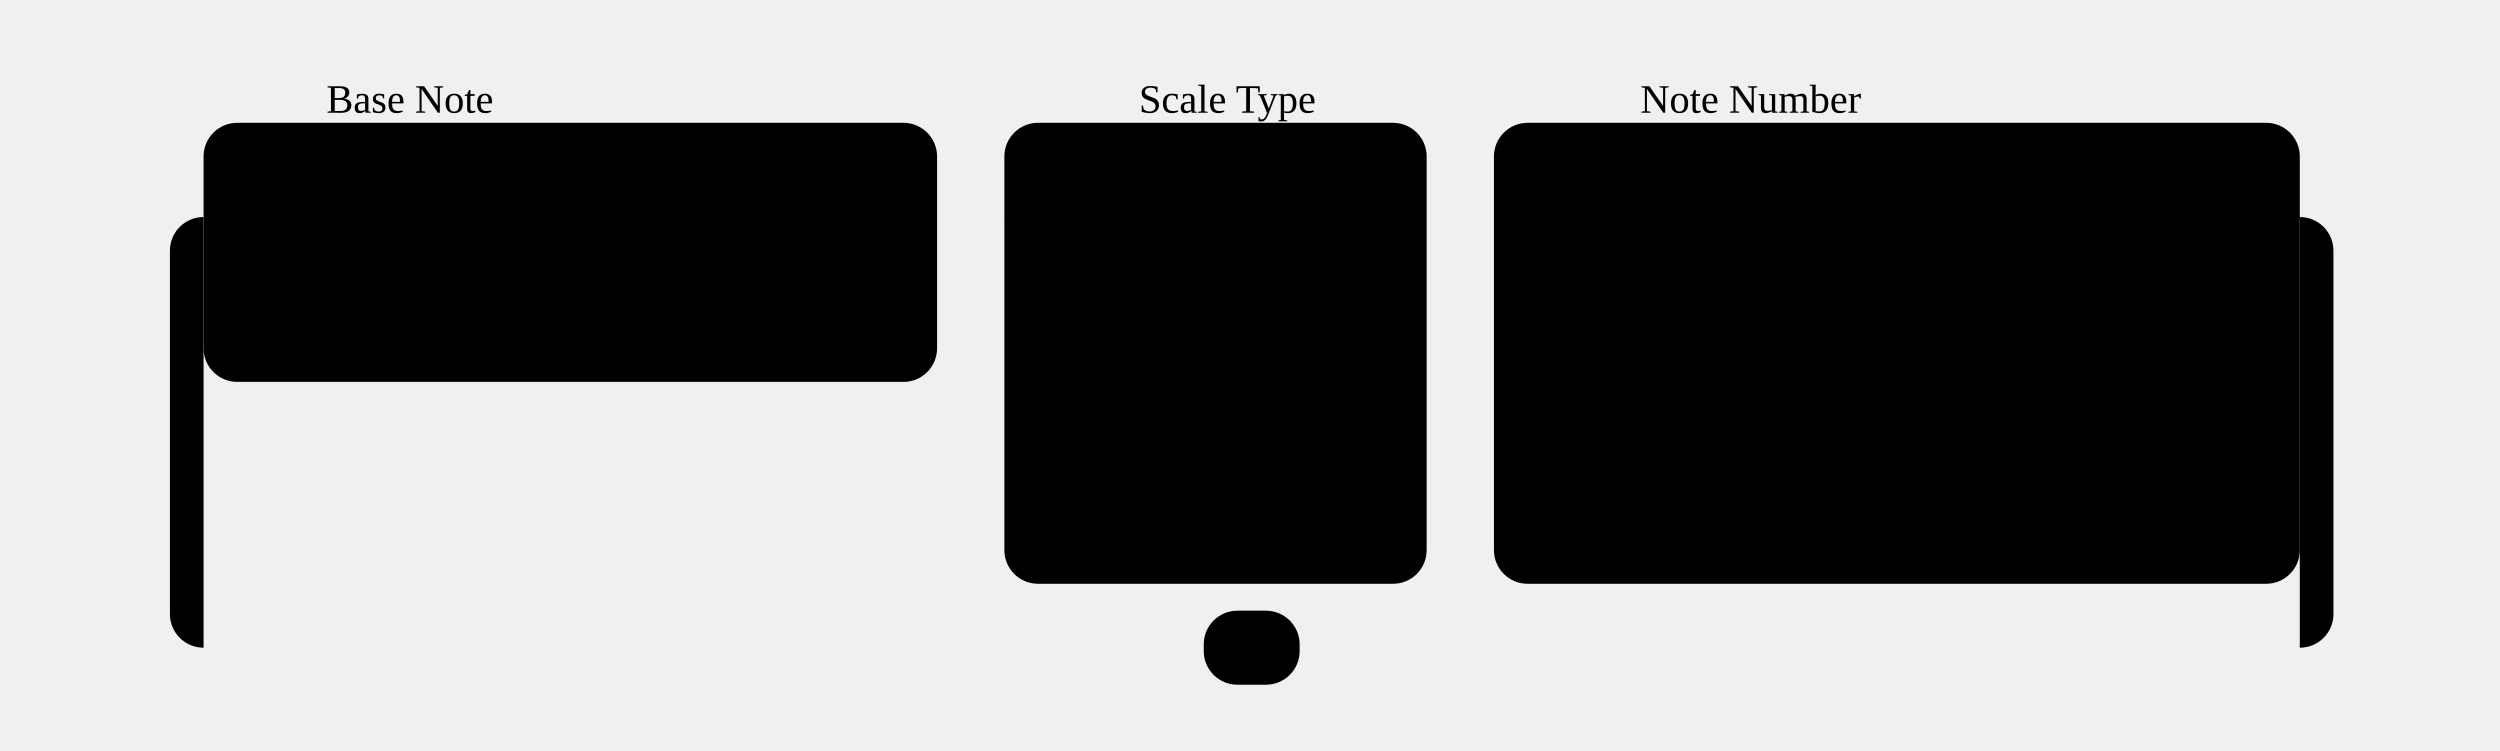
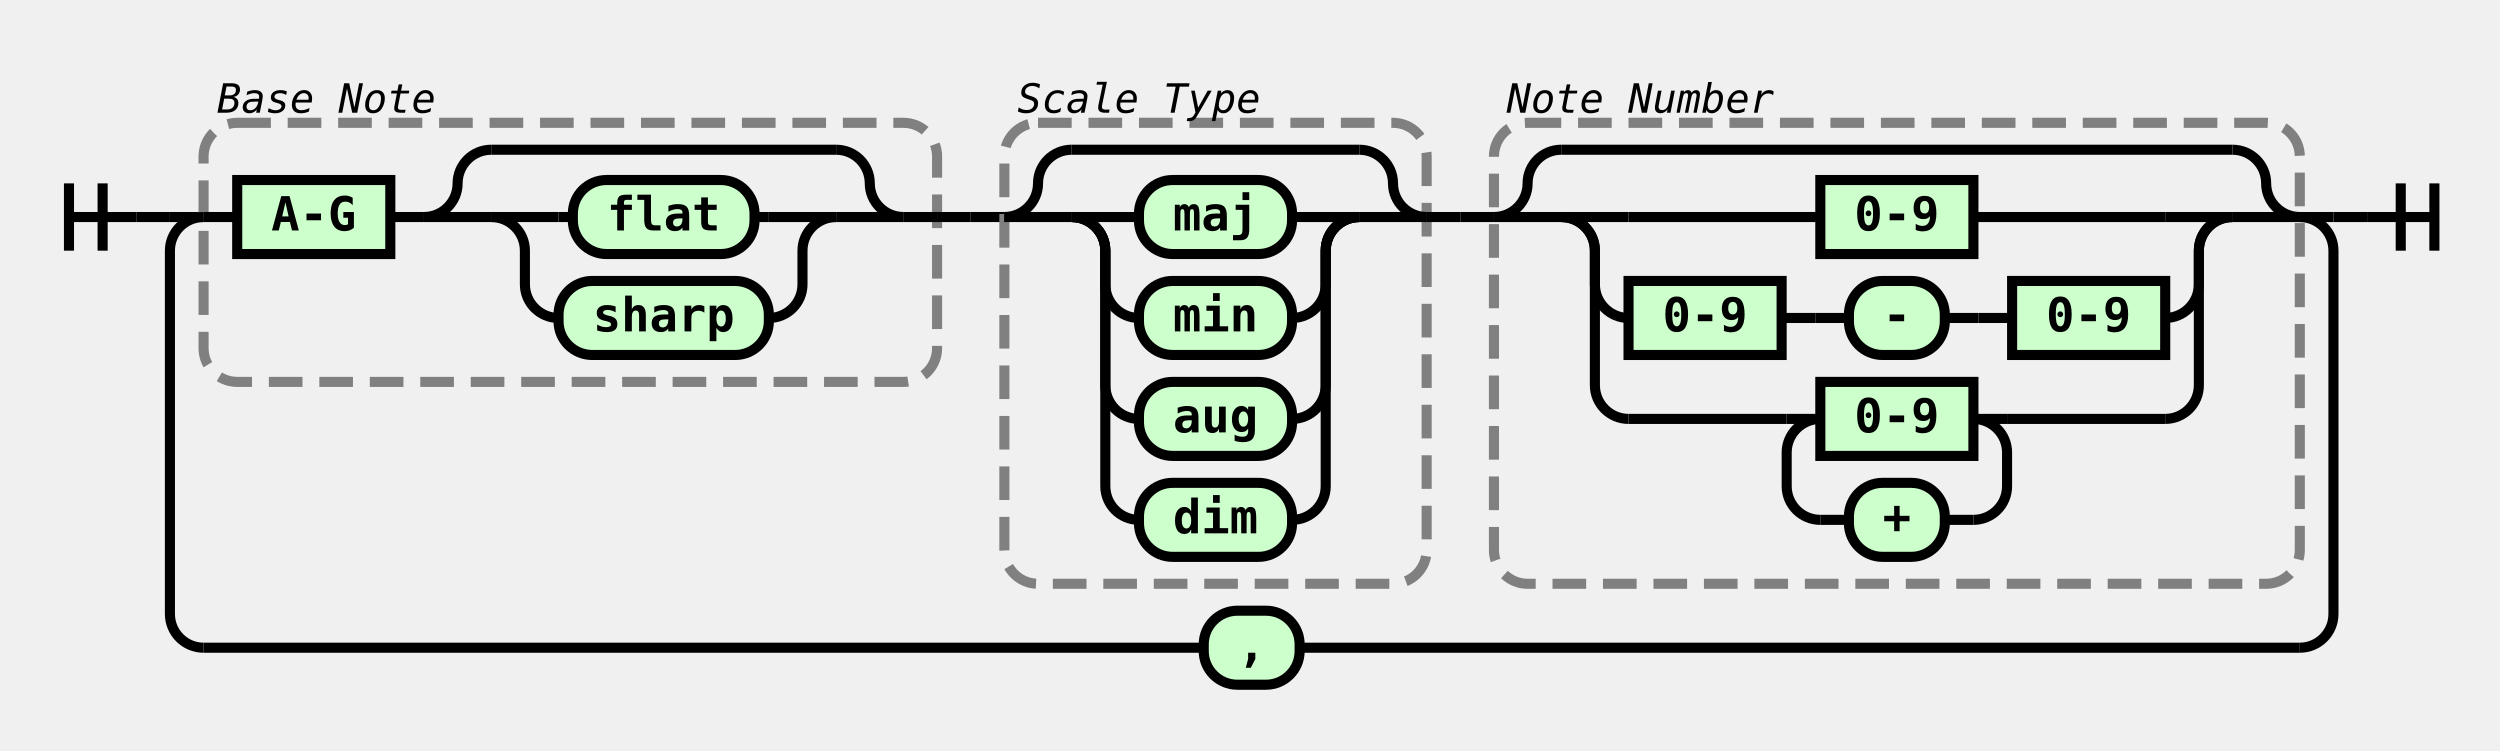
- <svg class="railroad-diagram" width="743" height="223" viewBox="0 0 743 223">
+ <svg xmlns="http://www.w3.org/2000/svg" class="railroad-diagram" width="743" height="223" viewBox="0 0 743 223">
  <g transform="translate(.5 .5)">
    <g>
      <path d="M20 54v20m10 -20v20m-10 -10h20" />
    </g>
    <path d="M40 64h10" />
    <g>
      <path d="M50 64h0" />
      <path d="M693 64h0" />
      <path d="M50 64h10" />
      <g>
        <path d="M60 64h0" />
        <path d="M683 64h0" />
        <g>
          <path d="M60 64h0" />
          <path d="M278 64h0" />
          <rect x="60" y="36" width="218" height="77" rx="10" ry="10" class="group-box" />
          <g>
            <path d="M60 64h10" />
            <path d="M268 64h10" />
            <g class="non-terminal">
              <path d="M70 64h0" />
              <path d="M115.5 64h0" />
              <rect x="70" y="53" width="45.5" height="22" />
              <text x="92.75" y="68">A-G</text>
            </g>
            <path d="M115.5 64h10" />
            <g>
              <path d="M125.5 64h0" />
              <path d="M268 64h0" />
              <path d="M125.5 64a10 10 0 0 0 10 -10v0a10 10 0 0 1 10 -10" />
              <g>
                <path d="M145.5 44h102.5" />
              </g>
              <path d="M248 44a10 10 0 0 1 10 10v0a10 10 0 0 0 10 10" />
              <path d="M125.5 64h20" />
              <g>
                <path d="M145.5 64h0" />
                <path d="M248 64h0" />
                <path d="M145.5 64h20" />
                <g class="terminal">
                  <path d="M165.5 64h4.25" />
                  <path d="M223.75 64h4.25" />
                  <rect x="169.75" y="53" width="54" height="22" rx="10" ry="10" />
                  <text x="196.75" y="68">flat</text>
                </g>
                <path d="M228 64h20" />
                <path d="M145.5 64a10 10 0 0 1 10 10v10a10 10 0 0 0 10 10" />
                <g class="terminal">
                  <path d="M165.5 94h0" />
                  <path d="M228 94h0" />
                  <rect x="165.5" y="83" width="62.5" height="22" rx="10" ry="10" />
                  <text x="196.75" y="98">sharp</text>
                </g>
                <path d="M228 94a10 10 0 0 0 10 -10v-10a10 10 0 0 1 10 -10" />
              </g>
              <path d="M248 64h20" />
            </g>
          </g>
          <g>
            <path d="M60 28h0" />
            <path d="M133 28h0" />
            <text x="96.5" y="33" class="comment">Base Note</text>
          </g>
        </g>
        <path d="M278 64h10" />
        <path d="M288 64h10" />
        <g>
          <path d="M298 64h0" />
          <path d="M423.5 64h0" />
          <rect x="298" y="36" width="125.5" height="137" rx="10" ry="10" class="group-box" />
          <g>
            <path d="M298 64h0" />
            <path d="M423.5 64h0" />
            <path d="M298 64a10 10 0 0 0 10 -10v0a10 10 0 0 1 10 -10" />
            <g>
              <path d="M318 44h85.5" />
            </g>
            <path d="M403.5 44a10 10 0 0 1 10 10v0a10 10 0 0 0 10 10" />
            <path d="M298 64h20" />
            <g>
              <path d="M318 64h0" />
              <path d="M403.5 64h0" />
              <path d="M318 64h20" />
              <g class="terminal">
                <path d="M338 64h0" />
                <path d="M383.5 64h0" />
                <rect x="338" y="53" width="45.5" height="22" rx="10" ry="10" />
                <text x="360.75" y="68">maj</text>
              </g>
              <path d="M383.5 64h20" />
              <path d="M318 64a10 10 0 0 1 10 10v10a10 10 0 0 0 10 10" />
              <g class="terminal">
                <path d="M338 94h0" />
                <path d="M383.5 94h0" />
                <rect x="338" y="83" width="45.5" height="22" rx="10" ry="10" />
                <text x="360.75" y="98">min</text>
              </g>
              <path d="M383.5 94a10 10 0 0 0 10 -10v-10a10 10 0 0 1 10 -10" />
              <path d="M318 64a10 10 0 0 1 10 10v40a10 10 0 0 0 10 10" />
              <g class="terminal">
                <path d="M338 124h0" />
                <path d="M383.5 124h0" />
                <rect x="338" y="113" width="45.5" height="22" rx="10" ry="10" />
                <text x="360.75" y="128">aug</text>
              </g>
              <path d="M383.5 124a10 10 0 0 0 10 -10v-40a10 10 0 0 1 10 -10" />
              <path d="M318 64a10 10 0 0 1 10 10v70a10 10 0 0 0 10 10" />
              <g class="terminal">
                <path d="M338 154h0" />
                <path d="M383.5 154h0" />
                <rect x="338" y="143" width="45.5" height="22" rx="10" ry="10" />
                <text x="360.75" y="158">dim</text>
              </g>
              <path d="M383.5 154a10 10 0 0 0 10 -10v-70a10 10 0 0 1 10 -10" />
            </g>
            <path d="M403.5 64h20" />
          </g>
          <g>
            <path d="M298 28h0" />
            <path d="M378 28h0" />
            <text x="338" y="33" class="comment">Scale Type</text>
          </g>
        </g>
        <path d="M423.5 64h10" />
        <path d="M433.5 64h10" />
        <g>
          <path d="M443.5 64h0" />
          <path d="M683 64h0" />
          <rect x="443.5" y="36" width="239.5" height="137" rx="10" ry="10" class="group-box" />
          <g>
            <path d="M443.5 64h0" />
            <path d="M683 64h0" />
            <path d="M443.5 64a10 10 0 0 0 10 -10v0a10 10 0 0 1 10 -10" />
            <g>
              <path d="M463.5 44h199.5" />
            </g>
            <path d="M663 44a10 10 0 0 1 10 10v0a10 10 0 0 0 10 10" />
            <path d="M443.5 64h20" />
            <g>
              <path d="M463.5 64h0" />
              <path d="M663 64h0" />
              <path d="M463.5 64h20" />
              <g class="non-terminal">
                <path d="M483.5 64h57" />
                <path d="M586 64h57" />
                <rect x="540.5" y="53" width="45.5" height="22" />
                <text x="563.25" y="68">0-9</text>
              </g>
              <path d="M643 64h20" />
              <path d="M463.5 64a10 10 0 0 1 10 10v10a10 10 0 0 0 10 10" />
              <g>
                <path d="M483.5 94h0" />
                <path d="M643 94h0" />
                <g class="non-terminal">
                  <path d="M483.5 94h0" />
                  <path d="M529 94h0" />
                  <rect x="483.5" y="83" width="45.5" height="22" />
                  <text x="506.25" y="98">0-9</text>
                </g>
                <path d="M529 94h10" />
                <path d="M539 94h10" />
                <g class="terminal">
                  <path d="M549 94h0" />
                  <path d="M577.5 94h0" />
                  <rect x="549" y="83" width="28.5" height="22" rx="10" ry="10" />
                  <text x="563.25" y="98">-</text>
                </g>
                <path d="M577.5 94h10" />
                <path d="M587.5 94h10" />
                <g class="non-terminal">
                  <path d="M597.5 94h0" />
                  <path d="M643 94h0" />
                  <rect x="597.5" y="83" width="45.5" height="22" />
                  <text x="620.25" y="98">0-9</text>
                </g>
              </g>
              <path d="M643 94a10 10 0 0 0 10 -10v-10a10 10 0 0 1 10 -10" />
              <path d="M463.5 64a10 10 0 0 1 10 10v40a10 10 0 0 0 10 10" />
              <g>
                <path d="M483.5 124h47" />
                <path d="M596 124h47" />
                <path d="M530.5 124h10" />
                <g class="non-terminal">
                  <path d="M540.5 124h0" />
                  <path d="M586 124h0" />
                  <rect x="540.5" y="113" width="45.5" height="22" />
                  <text x="563.25" y="128">0-9</text>
                </g>
                <path d="M586 124h10" />
                <path d="M540.5 124a10 10 0 0 0 -10 10v10a10 10 0 0 0 10 10" />
                <g class="terminal">
                  <path d="M540.5 154h8.5" />
                  <path d="M577.5 154h8.5" />
                  <rect x="549" y="143" width="28.5" height="22" rx="10" ry="10" />
                  <text x="563.25" y="158">+</text>
                </g>
                <path d="M586 154a10 10 0 0 0 10 -10v-10a10 10 0 0 0 -10 -10" />
              </g>
              <path d="M643 124a10 10 0 0 0 10 -10v-40a10 10 0 0 1 10 -10" />
            </g>
            <path d="M663 64h20" />
          </g>
          <g>
            <path d="M443.5 28h0" />
            <path d="M530.5 28h0" />
            <text x="487" y="33" class="comment">Note Number</text>
          </g>
        </g>
      </g>
      <path d="M683 64h10" />
      <path d="M60 64a10 10 0 0 0 -10 10v108a10 10 0 0 0 10 10" />
      <g class="terminal">
        <path d="M60 192h297.25" />
        <path d="M385.75 192h297.25" />
        <rect x="357.25" y="181" width="28.5" height="22" rx="10" ry="10" />
        <text x="371.5" y="196">,</text>
      </g>
      <path d="M683 192a10 10 0 0 0 10 -10v-108a10 10 0 0 0 -10 -10" />
    </g>
    <path d="M693 64h10" />
    <path d="M 703 64 h 20 m -10 -10 v 20 m 10 -20 v 20" />
  </g>
+   <style>
+ 	svg {
+ 		background-color: hsl(30,20%,95%);
+ 	}
+ 	path {
+ 		stroke-width: 3;
+ 		stroke: black;
+ 		fill: rgba(0,0,0,0);
+ 	}
+ 	text {
+ 		font: bold 14px monospace;
+ 		text-anchor: middle;
+ 		white-space: pre;
+ 	}
+ 	text.diagram-text {
+ 		font-size: 12px;
+ 	}
+ 	text.diagram-arrow {
+ 		font-size: 16px;
+ 	}
+ 	text.label {
+ 		text-anchor: start;
+ 	}
+ 	text.comment {
+ 		font: italic 12px monospace;
+ 	}
+ 	g.non-terminal text {
+ 		/*font-style: italic;*/
+ 	}
+ 	rect {
+ 		stroke-width: 3;
+ 		stroke: black;
+ 		fill: hsl(120,100%,90%);
+ 	}
+ 	rect.group-box {
+ 		stroke: gray;
+ 		stroke-dasharray: 10 5;
+ 		fill: none;
+ 	}
+ 	path.diagram-text {
+ 		stroke-width: 3;
+ 		stroke: black;
+ 		fill: white;
+ 		cursor: help;
+ 	}
+ 	g.diagram-text:hover path.diagram-text {
+ 		fill: #eee;
+ 	}</style>
</svg>
